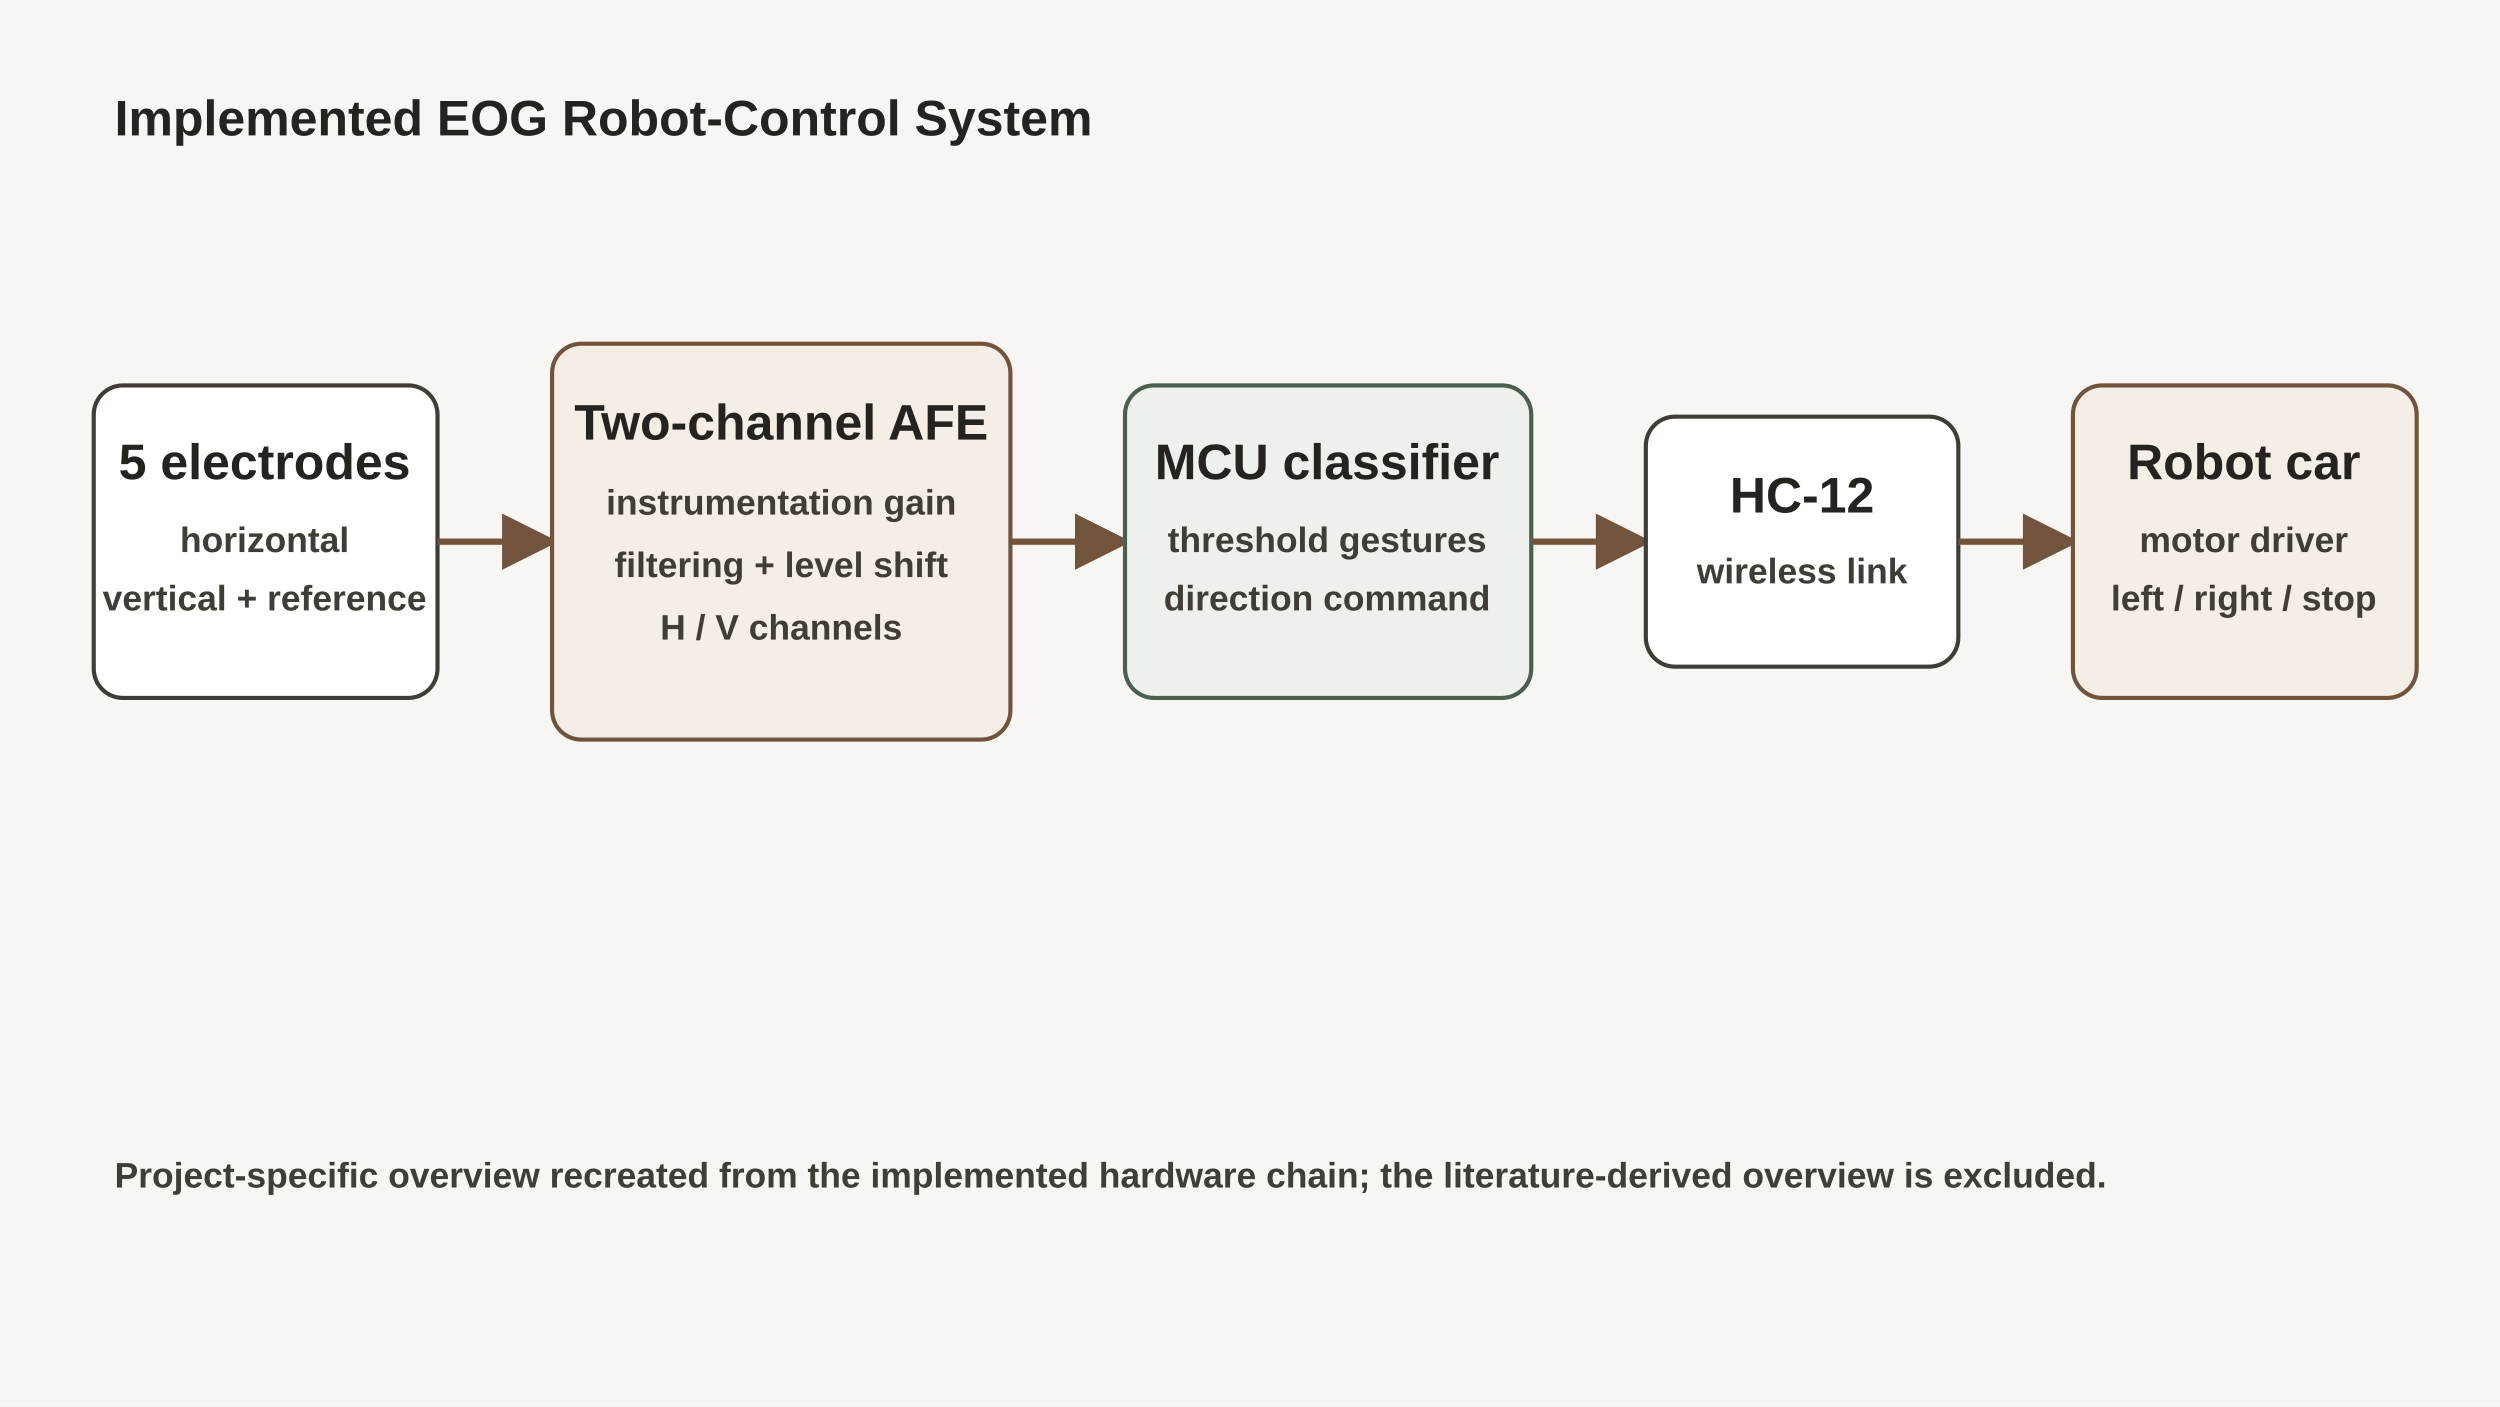
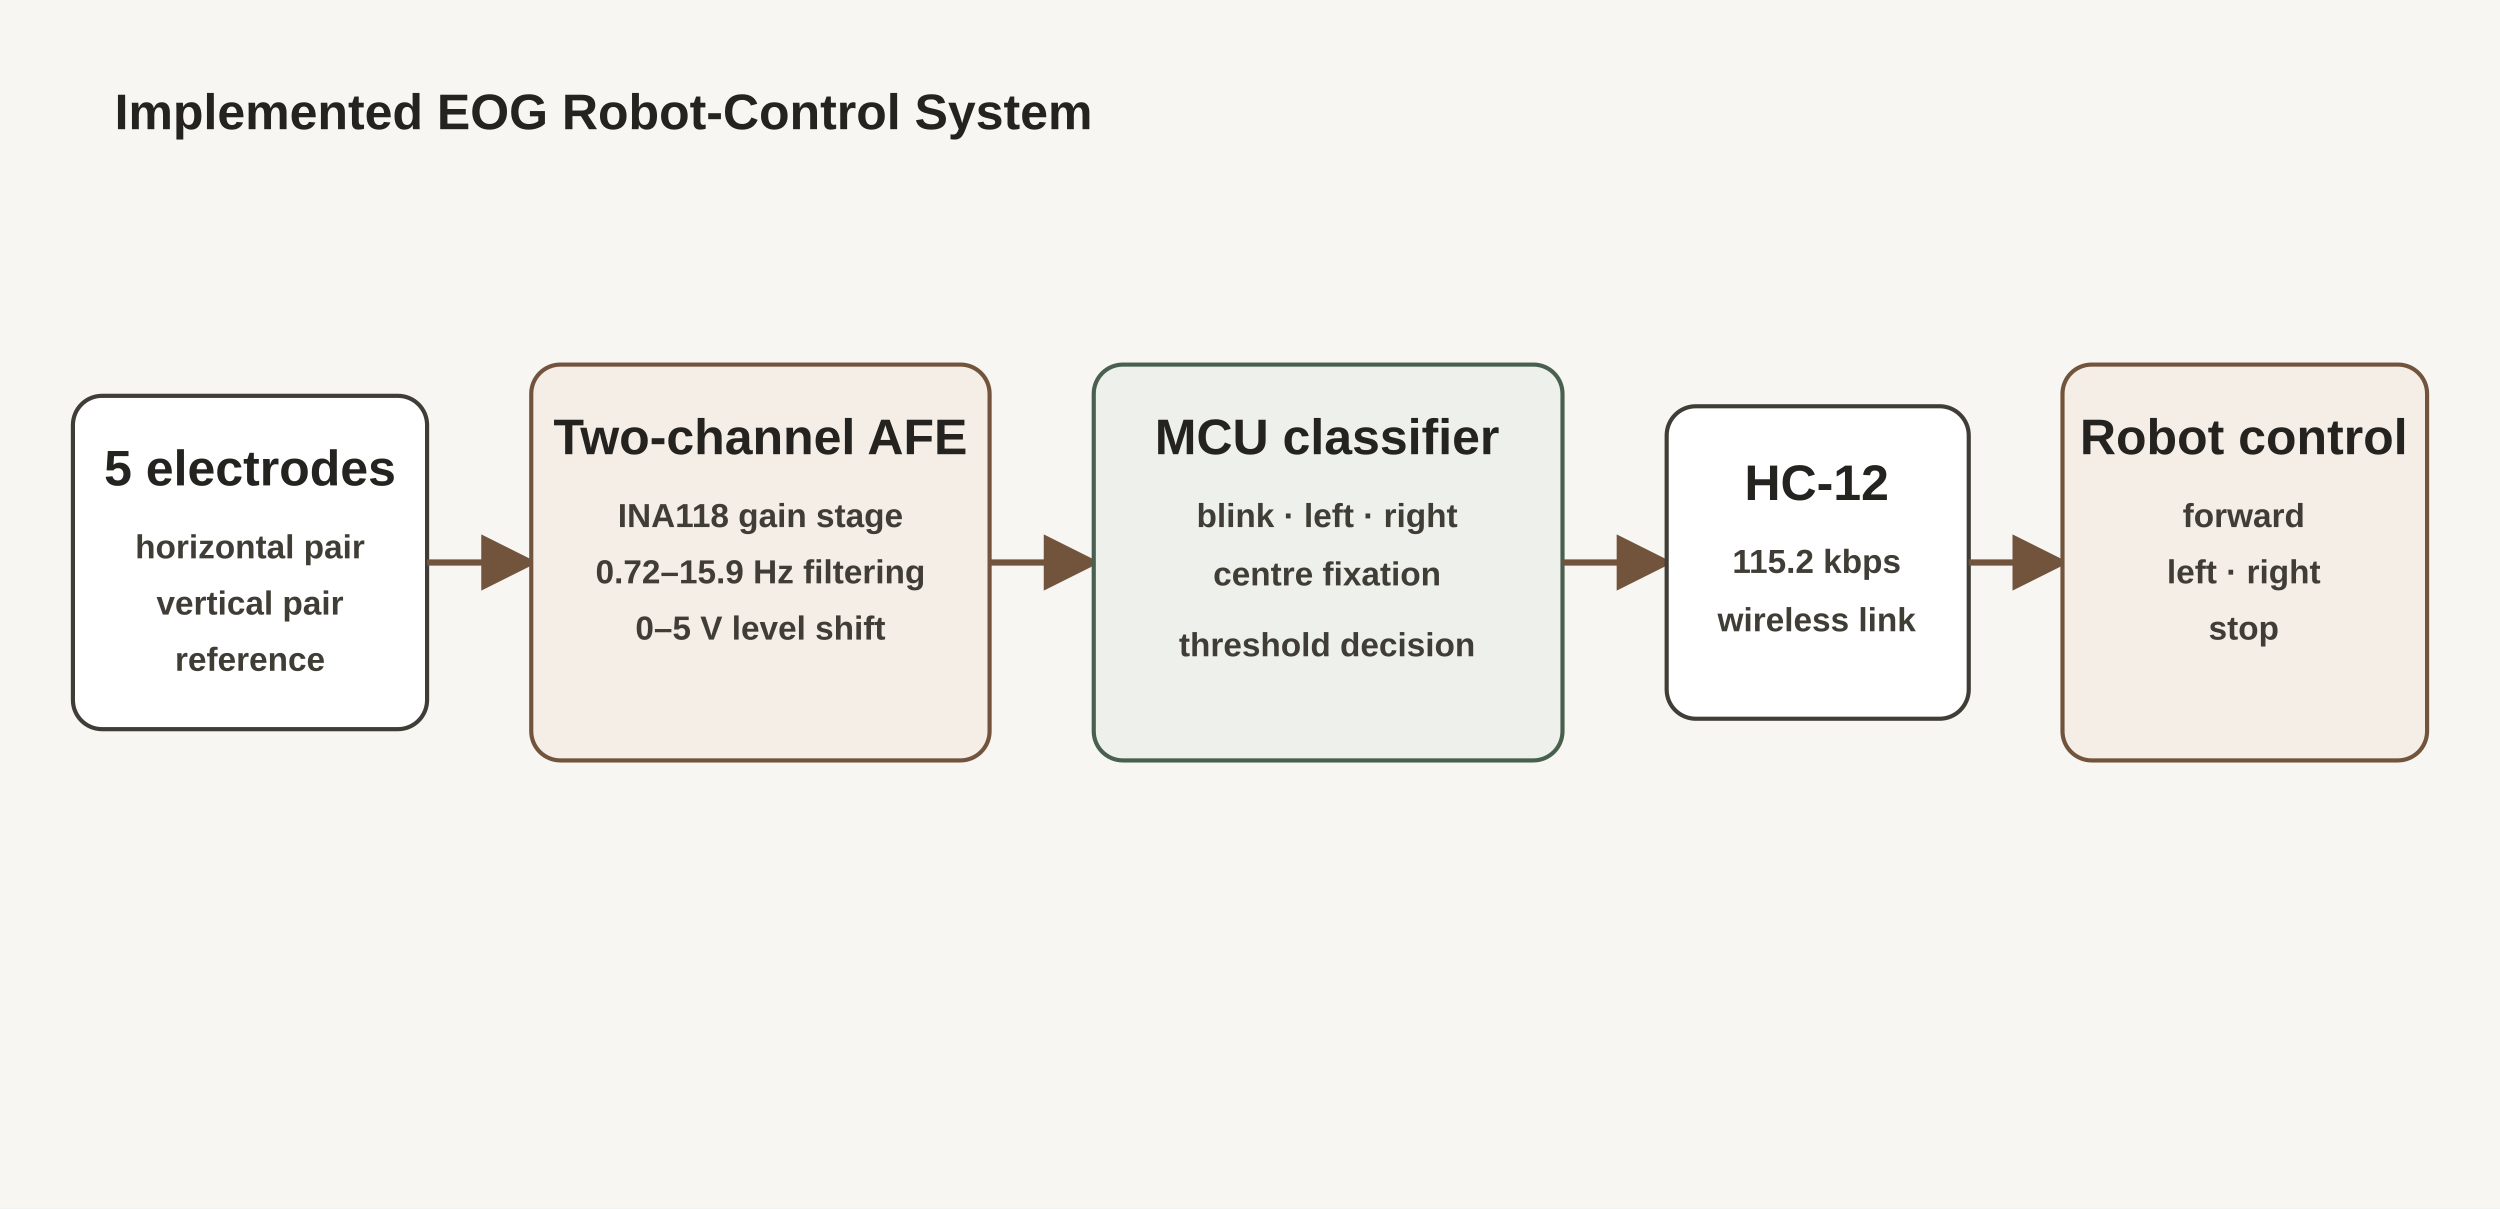
- <svg xmlns="http://www.w3.org/2000/svg" width="1200" height="675" viewBox="0 0 1200 675" role="img">
+ <svg xmlns="http://www.w3.org/2000/svg" width="1200" height="580" viewBox="0 0 1200 580" role="img" aria-labelledby="t d">
  <defs>
    <marker id="a" markerWidth="9" markerHeight="9" refX="8" refY="4.5" orient="auto">
      <path d="M0 0L9 4.5 0 9Z" fill="#72543d" />
    </marker>
-     <style>.b{fill:#fff;stroke:#403d36;stroke-width:2}.g{fill:#eef1eb;stroke:#49604e;stroke-width:2}.w{fill:#f5eee7;stroke:#72543d;stroke-width:2}.h{font:700 24px Arial;fill:#25231f}.s{font:600 17px Arial;fill:#403d36}.x{stroke:#72543d;stroke-width:3;fill:none;marker-end:url(#a)}</style>
+     <style>.b{fill:#fff;stroke:#403d36;stroke-width:2}.g{fill:#eef1eb;stroke:#49604e;stroke-width:2}.w{fill:#f5eee7;stroke:#72543d;stroke-width:2}.h{font:700 24px Arial;fill:#25231f}.s{font:600 16px Arial;fill:#403d36}.x{stroke:#72543d;stroke-width:3;fill:none;marker-end:url(#a)}</style>
  </defs>
-   <rect width="1200" height="675" fill="#f7f6f2" />
-   <text x="55" y="65" class="h">Implemented EOG Robot-Control System</text>
-   <g transform="translate(45 185)">
-     <rect class="b" width="165" height="150" rx="14" />
-     <text class="h" x="82" y="45" text-anchor="middle">5 electrodes</text>
-     <text class="s" x="82" y="80" text-anchor="middle">horizontal</text>
-     <text class="s" x="82" y="108" text-anchor="middle">vertical + reference</text>
+   <rect width="1200" height="580" fill="#f7f6f2" />
+   <text x="55" y="62" class="h">Implemented EOG Robot-Control System</text>
+   <g transform="translate(35 190)">
+     <rect class="b" width="170" height="160" rx="14" />
+     <text class="h" x="85" y="43" text-anchor="middle">5 electrodes</text>
+     <text class="s" x="85" y="78" text-anchor="middle">horizontal pair</text>
+     <text class="s" x="85" y="105" text-anchor="middle">vertical pair</text>
+     <text class="s" x="85" y="132" text-anchor="middle">reference</text>
  </g>
-   <path class="x" d="M210 260H265" />
-   <g transform="translate(265 165)">
+   <path class="x" d="M205 270H255" />
+   <g transform="translate(255 175)">
    <rect class="w" width="220" height="190" rx="14" />
-     <text class="h" x="110" y="46" text-anchor="middle">Two-channel AFE</text>
-     <text class="s" x="110" y="82" text-anchor="middle">instrumentation gain</text>
-     <text class="s" x="110" y="112" text-anchor="middle">filtering + level shift</text>
-     <text class="s" x="110" y="142" text-anchor="middle">H / V channels</text>
+     <text class="h" x="110" y="43" text-anchor="middle">Two-channel AFE</text>
+     <text class="s" x="110" y="78" text-anchor="middle">INA118 gain stage</text>
+     <text class="s" x="110" y="105" text-anchor="middle">0.72–15.9 Hz filtering</text>
+     <text class="s" x="110" y="132" text-anchor="middle">0–5 V level shift</text>
  </g>
-   <path class="x" d="M485 260H540" />
-   <g transform="translate(540 185)">
-     <rect class="g" width="195" height="150" rx="14" />
-     <text class="h" x="97" y="45" text-anchor="middle">MCU classifier</text>
-     <text class="s" x="97" y="80" text-anchor="middle">threshold gestures</text>
-     <text class="s" x="97" y="108" text-anchor="middle">direction command</text>
+   <path class="x" d="M475 270H525" />
+   <g transform="translate(525 175)">
+     <rect class="g" width="225" height="190" rx="14" />
+     <text class="h" x="112" y="43" text-anchor="middle">MCU classifier</text>
+     <text class="s" x="112" y="78" text-anchor="middle">blink · left · right</text>
+     <text class="s" x="112" y="106" text-anchor="middle">centre fixation</text>
+     <text class="s" x="112" y="140" text-anchor="middle">threshold decision</text>
  </g>
-   <path class="x" d="M735 260H790" />
-   <g transform="translate(790 200)">
-     <rect class="b" width="150" height="120" rx="14" />
-     <text class="h" x="75" y="46" text-anchor="middle">HC-12</text>
-     <text class="s" x="75" y="80" text-anchor="middle">wireless link</text>
+   <path class="x" d="M750 270H800" />
+   <g transform="translate(800 195)">
+     <rect class="b" width="145" height="150" rx="14" />
+     <text class="h" x="72" y="45" text-anchor="middle">HC-12</text>
+     <text class="s" x="72" y="80" text-anchor="middle">115.2 kbps</text>
+     <text class="s" x="72" y="108" text-anchor="middle">wireless link</text>
  </g>
-   <path class="x" d="M940 260H995" />
-   <g transform="translate(995 185)">
-     <rect class="w" width="165" height="150" rx="14" />
-     <text class="h" x="82" y="45" text-anchor="middle">Robot car</text>
-     <text class="s" x="82" y="80" text-anchor="middle">motor driver</text>
-     <text class="s" x="82" y="108" text-anchor="middle">left / right / stop</text>
+   <path class="x" d="M945 270H990" />
+   <g transform="translate(990 175)">
+     <rect class="w" width="175" height="190" rx="14" />
+     <text class="h" x="87" y="43" text-anchor="middle">Robot control</text>
+     <text class="s" x="87" y="78" text-anchor="middle">forward</text>
+     <text class="s" x="87" y="105" text-anchor="middle">left · right</text>
+     <text class="s" x="87" y="132" text-anchor="middle">stop</text>
  </g>
-   <text x="55" y="570" class="s">Project-specific overview recreated from the implemented hardware chain; the literature-derived overview is excluded.</text>
</svg>
